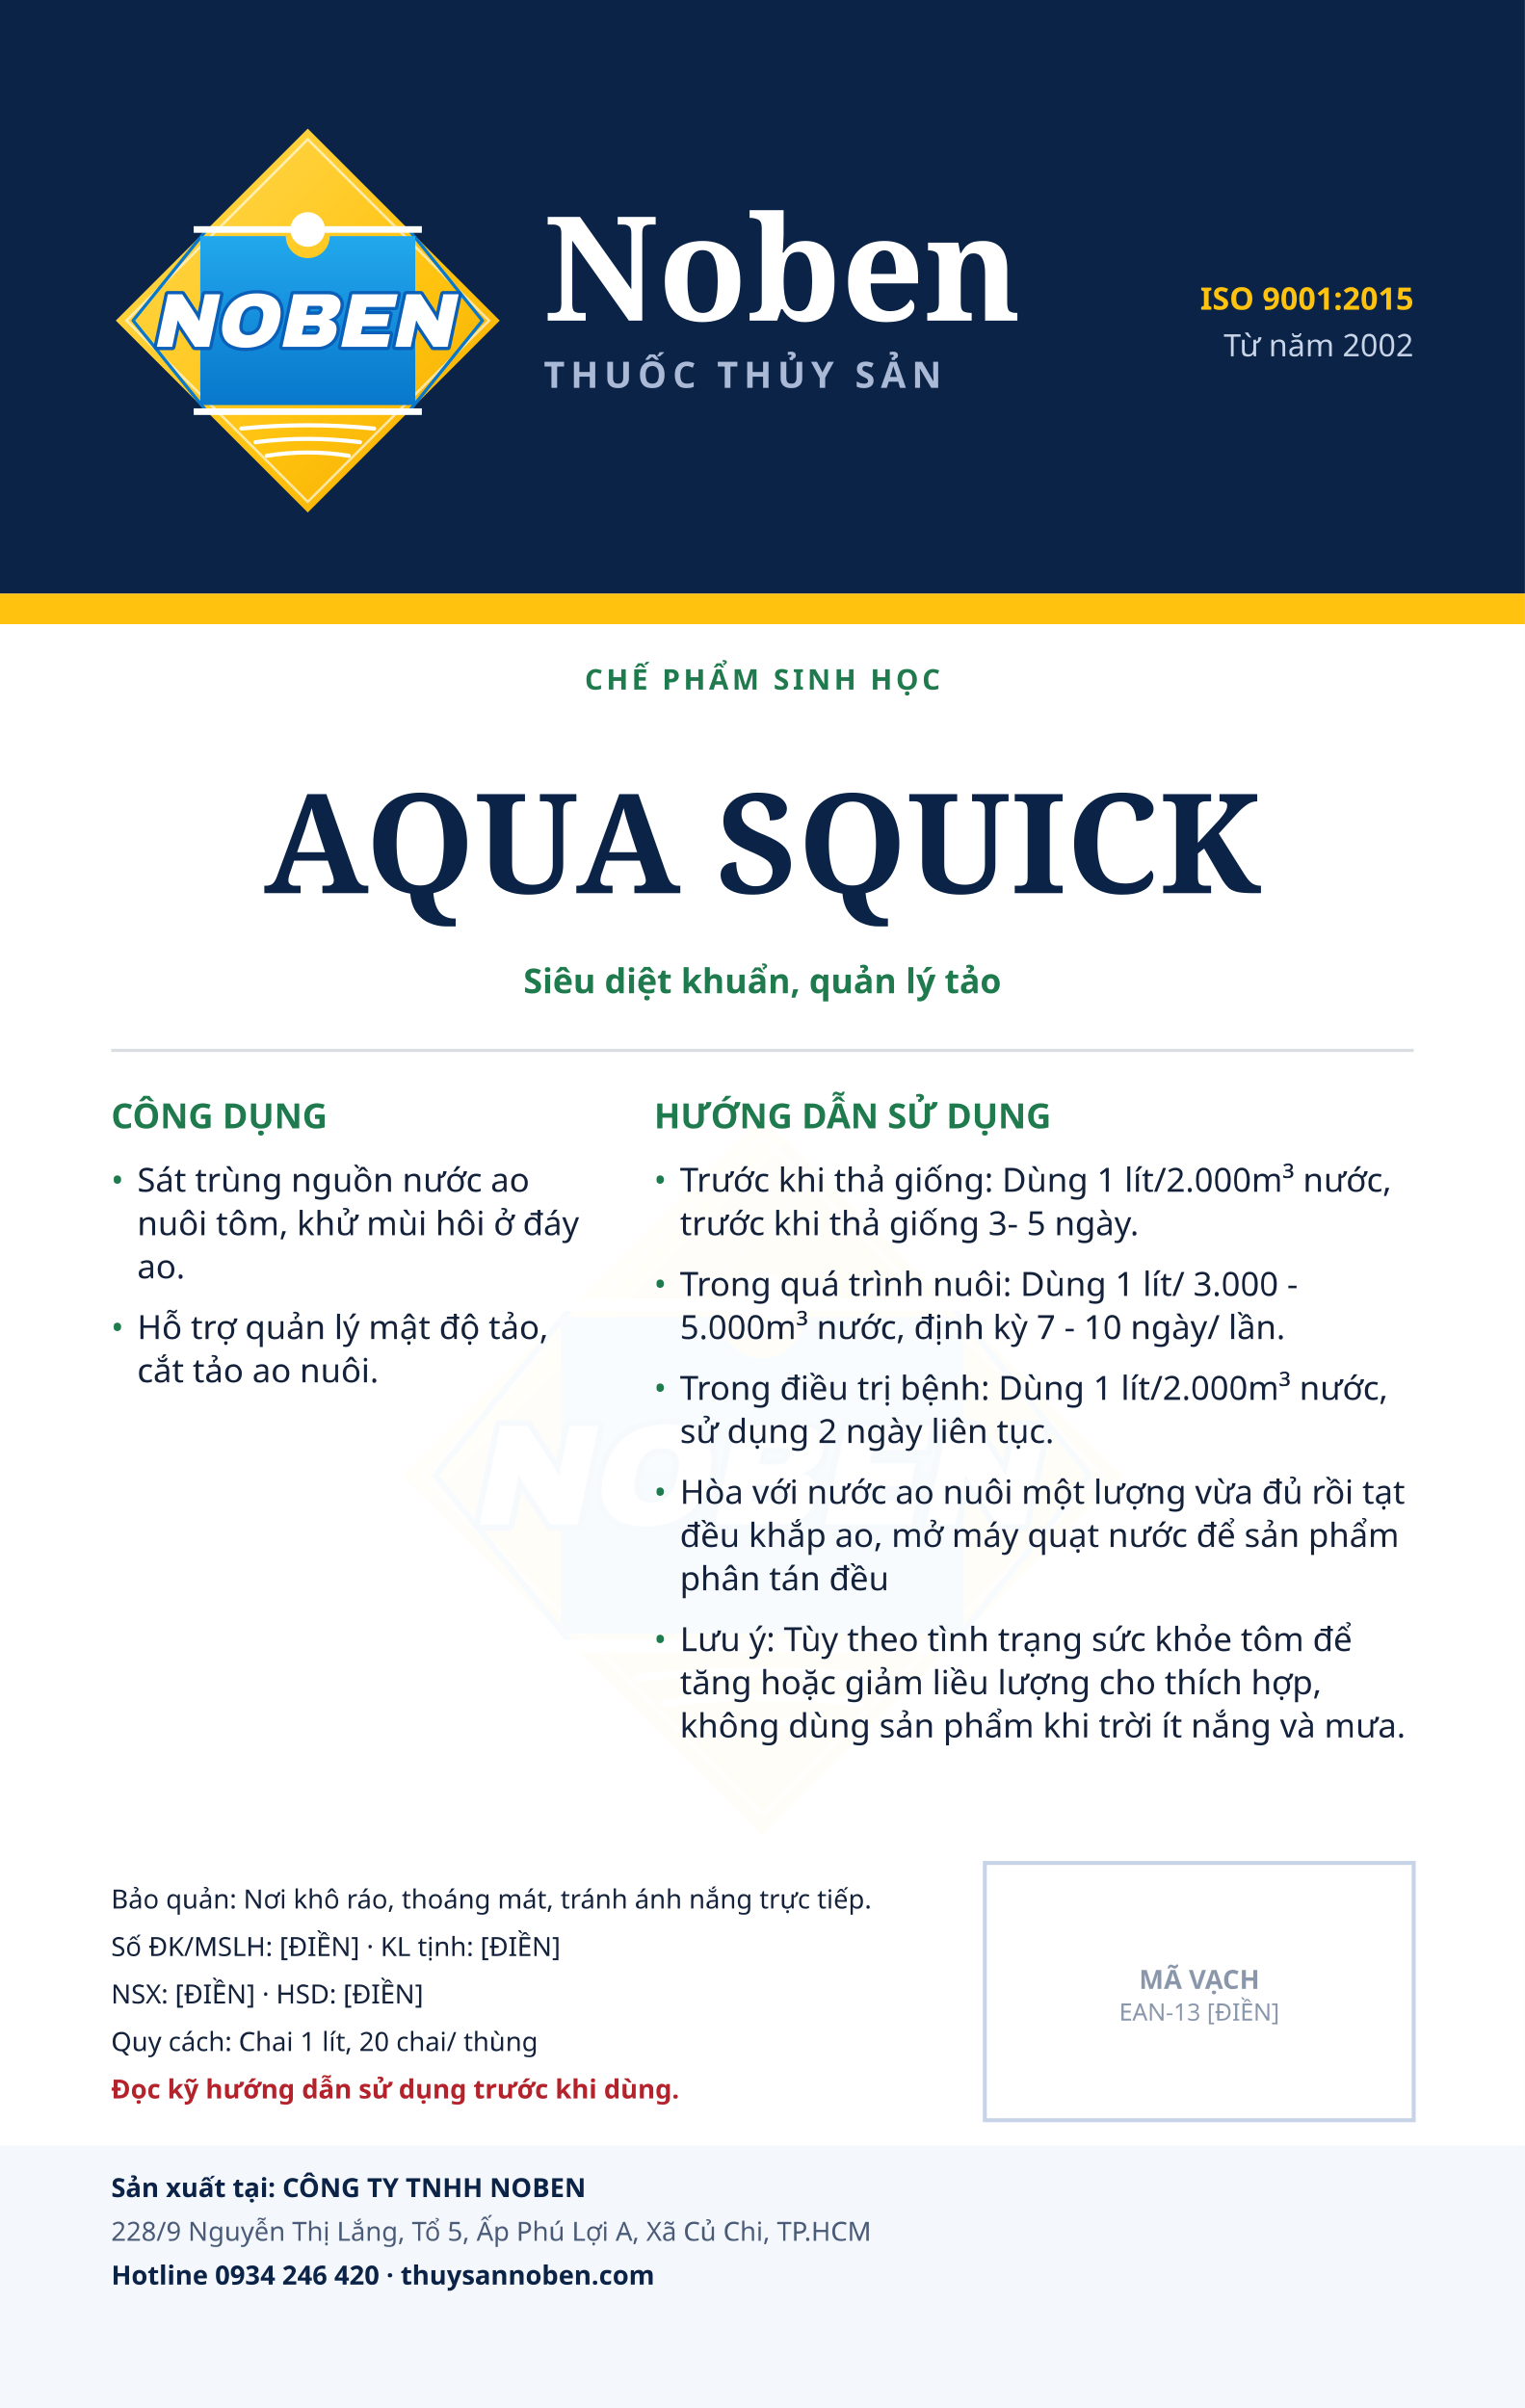
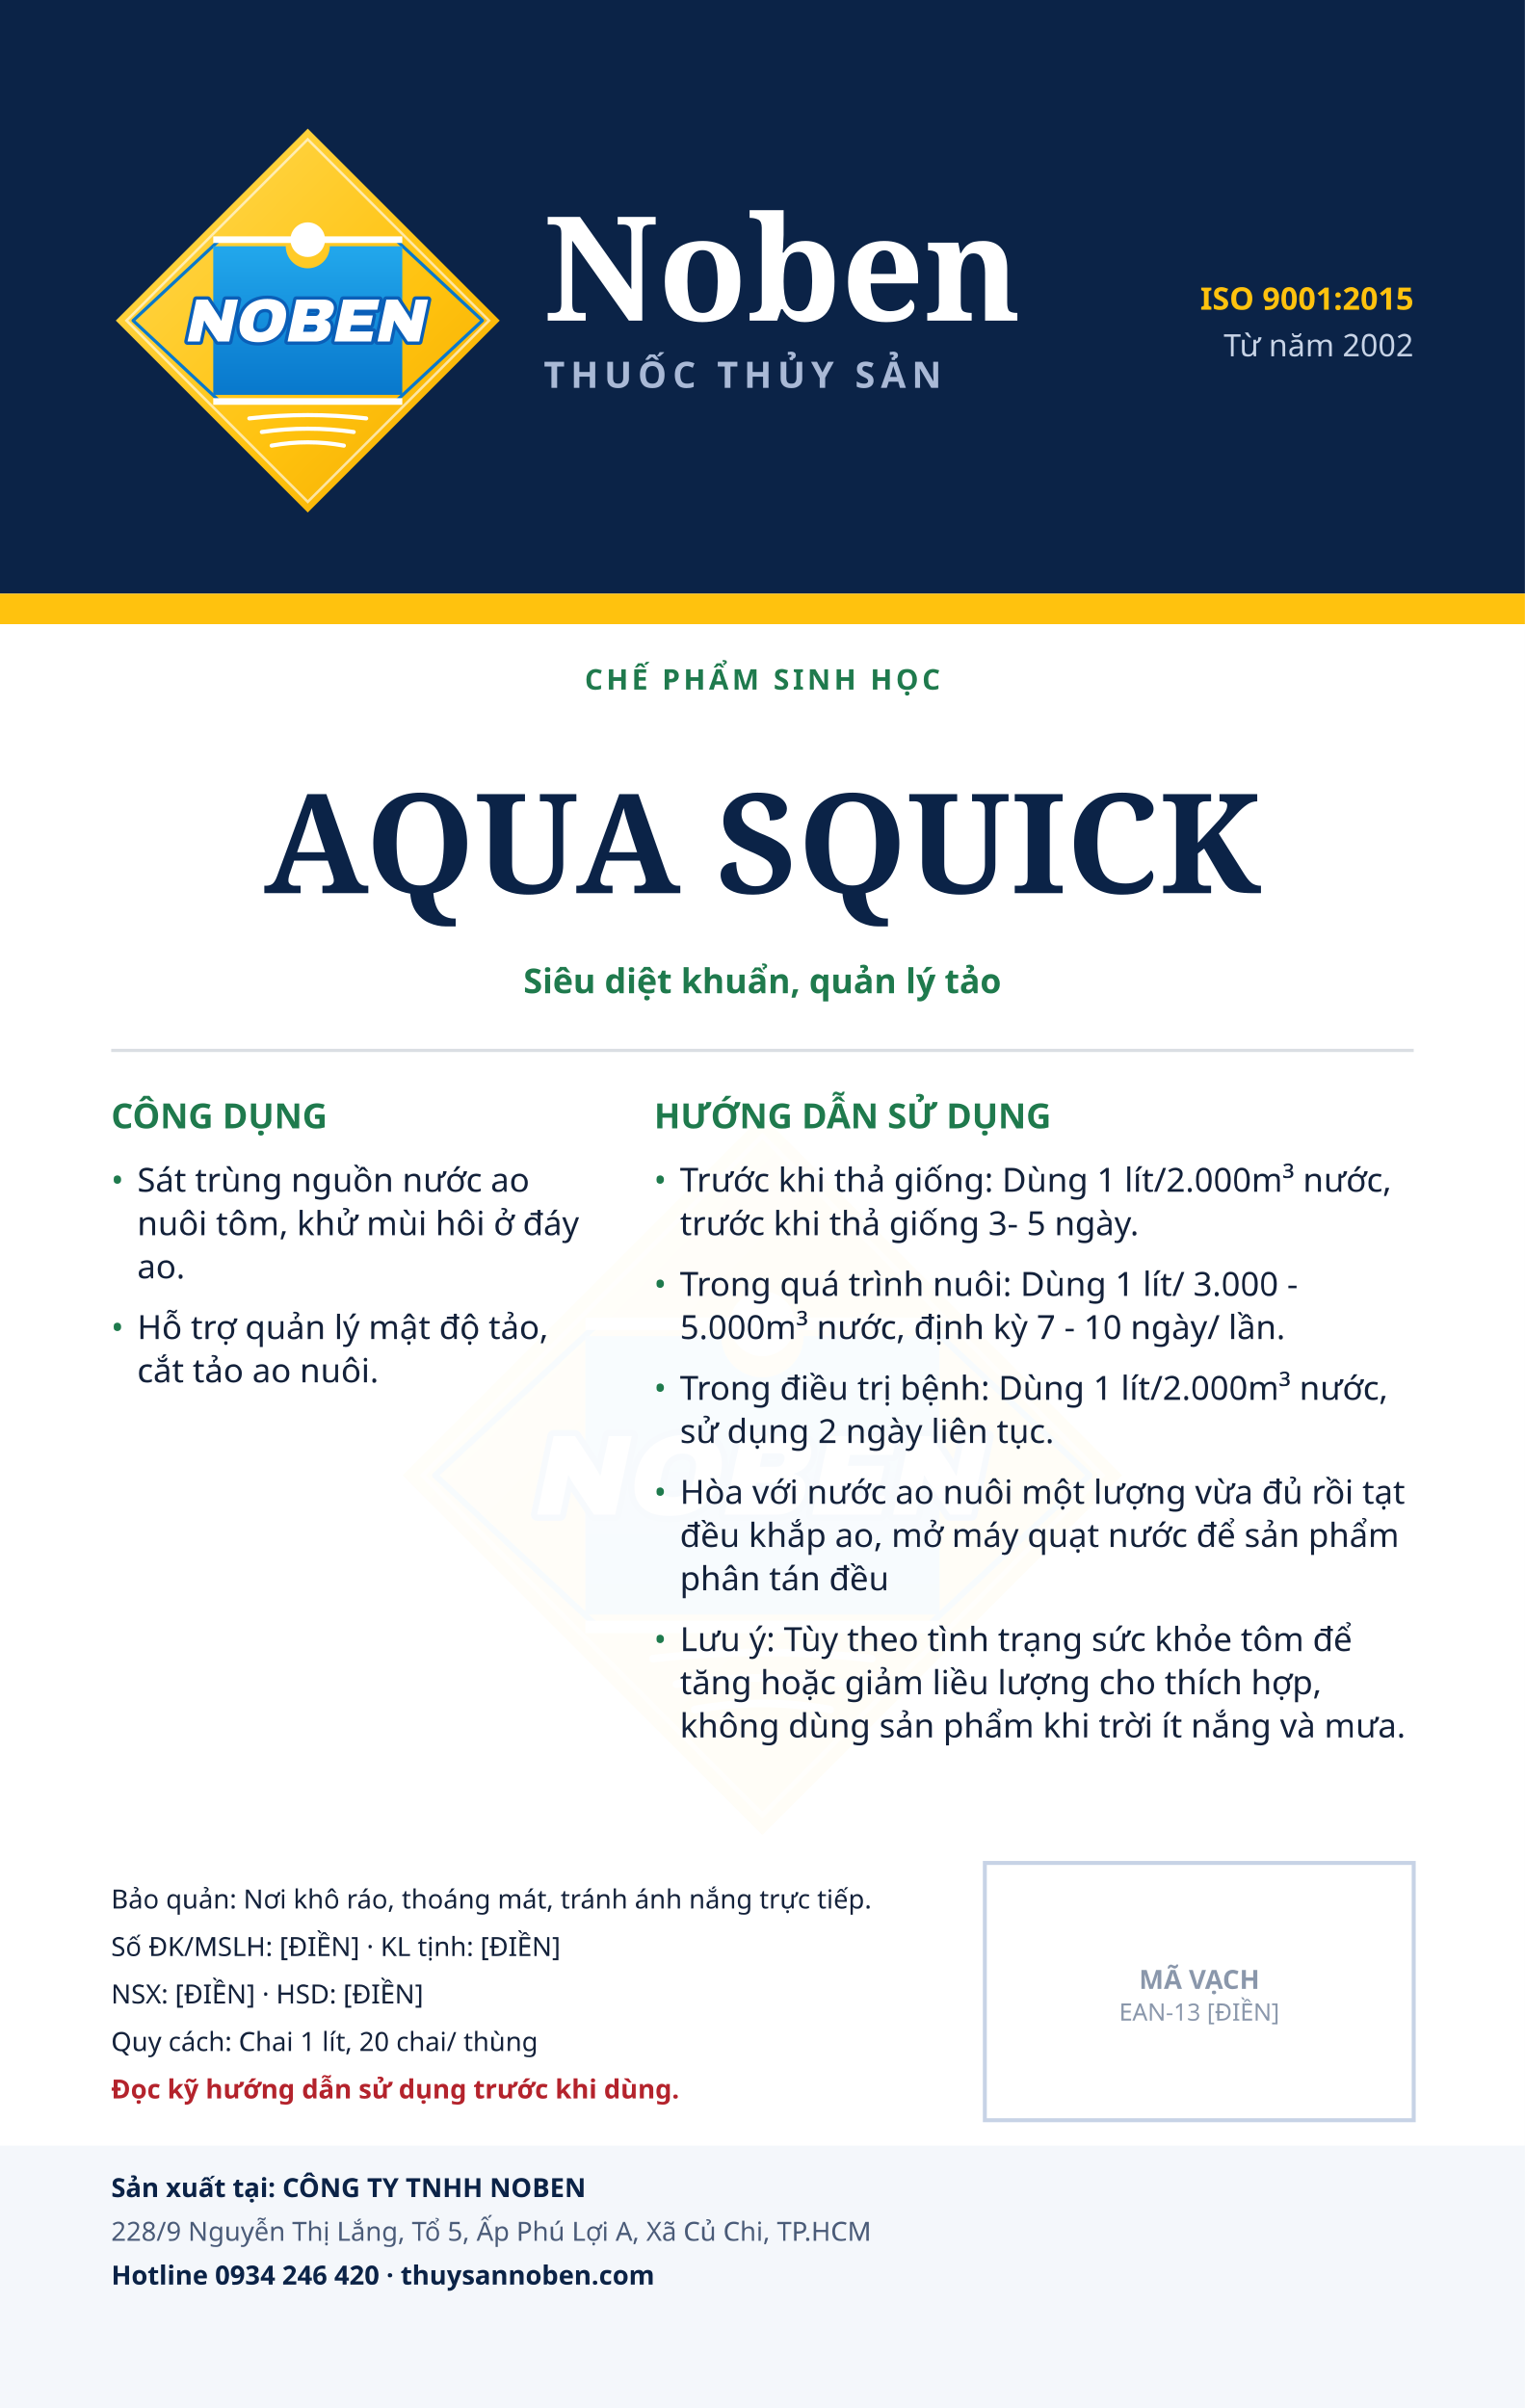
<svg xmlns="http://www.w3.org/2000/svg" xmlns:xlink="http://www.w3.org/1999/xlink" width="96mm" height="151.62mm" viewBox="-3 -3 96 151.62" data-trim="90 145.62" data-tran-le="3" data-an-toan="4">
  <defs>
    <clipPath id="nb-trang-giua">
      <rect x="0" y="36.29" width="90" height="95.81" />
    </clipPath>
  </defs>
  <g id="nen">
    <rect x="-3" y="-3" width="96" height="151.62" fill="#ffffff" />
    <rect x="-3" y="132.1" width="96" height="16.52" fill="#f4f7fb" />
    <g opacity="0.035" clip-path="url(#nb-trang-giua)">
      <use href="#nb-mark-art" xlink:href="#nb-mark-art" transform="translate(21.81 66.71) scale(0.09057)" />
    </g>
  </g>
  <g id="dai-thuong-hieu" data-khung="31.23 0 54.77 34.38">
    <rect x="-3" y="-3" width="96" height="37.38" fill="#0b2347" />
    <rect x="-3" y="34.38" width="96" height="1.92" fill="#ffc20e" />
    <text font-family="'Playfair Display ExtraBold', 'Playfair Display', serif" font-weight="800" font-size="9.14" fill="#ffffff" x="31.23" y="17.19">Noben</text>
    <text font-family="'Be Vietnam Pro SemiBold', 'Be Vietnam Pro', sans-serif" font-weight="600" font-size="2.29" fill="#a9b9d6" letter-spacing="0.37" x="31.23" y="21.42">THUỐC THỦY SẢN</text>
    <text font-family="'Be Vietnam Pro SemiBold', 'Be Vietnam Pro', sans-serif" font-weight="600" font-size="1.96" fill="#ffc20e" text-anchor="end" x="86" y="16.5">ISO 9001:2015</text>
    <text font-family="'Be Vietnam Pro', sans-serif" font-weight="400" font-size="1.96" fill="#c7d3e6" text-anchor="end" x="86" y="19.44">Từ năm 2002</text>
  </g>
  <g id="logo">
    <g transform="translate(4 4.81) scale(0.04834)">
      <g id="nb-mark-art">
        <defs>
          <linearGradient id="nb-g" x1="0" y1="0" x2="1" y2="1">
            <stop offset="0" stop-color="#ffdb57" />
            <stop offset=".618" stop-color="#ffc20e" />
            <stop offset="1" stop-color="#f2a900" />
          </linearGradient>
          <linearGradient id="nb-b" x1="0" y1="0" x2="0" y2="1">
            <stop offset="0" stop-color="#22a8ec" />
            <stop offset=".618" stop-color="#1289d8" />
            <stop offset="1" stop-color="#0878cc" />
          </linearGradient>
        </defs>
        <path d="M256 6 L506 256 L256 506 L6 256 Z" fill="url(#nb-g)" />
        <path d="M256 19.93 L492.07 256 L256 492.07 L19.93 256 Z" fill="none" stroke="#fff" stroke-opacity=".618" stroke-width="3.29" />
-         <path d="M387.36 137.36 L483.46 256 L387.36 374.64 M124.64 137.36 L28.54 256 L124.64 374.64" fill="none" stroke="#0878cc" stroke-width="4.18" stroke-linejoin="round" stroke-linecap="round" />
-         <path d="M107.42 137.36 H404.58 M107.42 374.64 H404.58" stroke="#fff" stroke-width="8.61" />
-         <path d="M116.03 145.97 H227.33 A28.67 28.67 0 0 0 284.67 145.97 H395.97 V366.03 H116.03 Z" fill="url(#nb-b)" />
-         <circle cx="256" cy="137.36" r="22.54" fill="#fff" />
-         <g transform="translate(52.1 290.22) scale(1.08111)">
-           <path d="M6.808 0.0 20.1 -63.296H37.396L52.312 -40.572Q52.947 -39.652 53.96 -37.904Q54.973 -36.156 56.022 -34.362Q57.071 -32.568 57.575 -31.464L58.074 -31.648Q58.523 -34.224 59.054 -36.754Q59.586 -39.284 59.856 -40.572L64.628 -63.296H83.12L69.828 0.0H52.624L35.765 -25.3Q34.587 -27.14 33.802 -28.658Q33.017 -30.176 32.295 -31.556L31.796 -31.372Q31.521 -29.624 31.154 -27.876Q30.787 -26.128 30.613 -25.3L25.3 0.0Z M113.676 1.104Q102.912 1.104 96.049 -2.576Q89.186 -6.256 86.674 -13.57Q84.162 -20.884 86.422 -31.648Q88.702 -42.504 94.276 -49.772Q99.85 -57.04 108.259 -60.72Q116.668 -64.4 127.432 -64.4Q138.288 -64.4 145.151 -60.72Q152.014 -57.04 154.536 -49.772Q157.058 -42.504 154.778 -31.648Q152.518 -20.884 146.934 -13.57Q141.35 -6.256 132.941 -2.576Q124.532 1.104 113.676 1.104ZM116.864 -14.076Q120.176 -14.076 122.928 -15.134Q125.68 -16.192 127.788 -18.124Q129.896 -20.056 131.294 -22.77Q132.692 -25.484 133.368 -28.704L134.604 -34.592Q135.281 -37.812 135.022 -40.526Q134.764 -43.24 133.468 -45.172Q132.172 -47.104 129.864 -48.162Q127.556 -49.22 124.244 -49.22Q120.932 -49.22 118.18 -48.162Q115.428 -47.104 113.366 -45.172Q111.304 -43.24 109.906 -40.526Q108.509 -37.812 107.832 -34.592L106.596 -28.704Q105.92 -25.484 106.178 -22.77Q106.436 -20.056 107.686 -18.124Q108.936 -16.192 111.244 -15.134Q113.552 -14.076 116.864 -14.076Z M158.08 0.0 171.372 -63.296H213.508Q218.292 -63.296 221.833 -61.318Q225.373 -59.34 227.031 -55.844Q228.689 -52.348 227.723 -47.748Q226.757 -43.148 224.667 -40.204Q222.577 -37.26 219.827 -35.558Q217.078 -33.856 214.052 -33.028L213.975 -32.66Q217.132 -31.924 219.469 -30.13Q221.807 -28.336 222.786 -25.116Q223.766 -21.896 222.704 -16.836Q221.641 -11.776 218.365 -8.004Q215.089 -4.232 210.504 -2.116Q205.92 0.0 200.768 0.0ZM181.503 -14.72H196.959Q199.075 -14.72 200.672 -16.192Q202.269 -17.664 202.888 -20.608Q203.177 -21.988 202.821 -23.138Q202.464 -24.288 201.542 -24.932Q200.619 -25.576 199.239 -25.576H183.783ZM186.526 -38.64H200.51Q201.982 -38.64 203.139 -39.33Q204.296 -40.02 205.165 -41.308Q206.033 -42.596 206.439 -44.528Q206.864 -46.552 205.783 -47.978Q204.703 -49.404 202.771 -49.404H188.787Z M228.932 0.0 242.224 -63.296H296.964L293.776 -48.116H259.368L257.533 -39.376H286.973L283.92 -24.84H254.48L252.452 -15.18H287.504L284.316 0.0Z M294.08 0.0 307.372 -63.296H324.668L339.584 -40.572Q340.219 -39.652 341.232 -37.904Q342.245 -36.156 343.294 -34.362Q344.343 -32.568 344.847 -31.464L345.346 -31.648Q345.795 -34.224 346.326 -36.754Q346.858 -39.284 347.128 -40.572L351.9 -63.296H370.392L357.1 0.0H339.896L323.037 -25.3Q321.859 -27.14 321.074 -28.658Q320.289 -30.176 319.567 -31.556L319.068 -31.372Q318.793 -29.624 318.426 -27.876Q318.059 -26.128 317.885 -25.3L312.572 0.0Z" fill="none" stroke="#0a5fb8" stroke-width="7.96" stroke-linejoin="round" />
+         <path d="M370.48 150.62 L483.46 256 L370.48 361.38 M141.52 150.62 L28.54 256 L141.52 361.38" fill="none" stroke="#0878cc" stroke-width="4.18" stroke-linejoin="round" stroke-linecap="round" />
+         <path d="M132.91 150.62 H379.09 M132.91 361.38 H379.09" stroke="#fff" stroke-width="8.61" />
+         <path d="M132.91 159.23 H227.33 A28.67 28.67 0 0 0 284.67 159.23 H379.09 V352.77 H132.91 Z" fill="url(#nb-b)" />
+         <circle cx="256" cy="150.62" r="22.54" fill="#fff" />
+         <g transform="translate(93.56 283.26) scale(0.8613)">
+           <path d="M6.808 0.0 20.1 -63.296H37.396L52.312 -40.572Q52.947 -39.652 53.96 -37.904Q54.973 -36.156 56.022 -34.362Q57.071 -32.568 57.575 -31.464L58.074 -31.648Q58.523 -34.224 59.054 -36.754Q59.586 -39.284 59.856 -40.572L64.628 -63.296H83.12L69.828 0.0H52.624L35.765 -25.3Q34.587 -27.14 33.802 -28.658Q33.017 -30.176 32.295 -31.556L31.796 -31.372Q31.521 -29.624 31.154 -27.876Q30.787 -26.128 30.613 -25.3L25.3 0.0Z M113.676 1.104Q102.912 1.104 96.049 -2.576Q89.186 -6.256 86.674 -13.57Q84.162 -20.884 86.422 -31.648Q88.702 -42.504 94.276 -49.772Q99.85 -57.04 108.259 -60.72Q116.668 -64.4 127.432 -64.4Q138.288 -64.4 145.151 -60.72Q152.014 -57.04 154.536 -49.772Q157.058 -42.504 154.778 -31.648Q152.518 -20.884 146.934 -13.57Q141.35 -6.256 132.941 -2.576Q124.532 1.104 113.676 1.104ZM116.864 -14.076Q120.176 -14.076 122.928 -15.134Q125.68 -16.192 127.788 -18.124Q129.896 -20.056 131.294 -22.77Q132.692 -25.484 133.368 -28.704L134.604 -34.592Q135.281 -37.812 135.022 -40.526Q134.764 -43.24 133.468 -45.172Q132.172 -47.104 129.864 -48.162Q127.556 -49.22 124.244 -49.22Q120.932 -49.22 118.18 -48.162Q115.428 -47.104 113.366 -45.172Q111.304 -43.24 109.906 -40.526Q108.509 -37.812 107.832 -34.592L106.596 -28.704Q105.92 -25.484 106.178 -22.77Q106.436 -20.056 107.686 -18.124Q108.936 -16.192 111.244 -15.134Q113.552 -14.076 116.864 -14.076Z M158.08 0.0 171.372 -63.296H213.508Q218.292 -63.296 221.833 -61.318Q225.373 -59.34 227.031 -55.844Q228.689 -52.348 227.723 -47.748Q226.757 -43.148 224.667 -40.204Q222.577 -37.26 219.827 -35.558Q217.078 -33.856 214.052 -33.028L213.975 -32.66Q217.132 -31.924 219.469 -30.13Q221.807 -28.336 222.786 -25.116Q223.766 -21.896 222.704 -16.836Q221.641 -11.776 218.365 -8.004Q215.089 -4.232 210.504 -2.116Q205.92 0.0 200.768 0.0ZM181.503 -14.72H196.959Q199.075 -14.72 200.672 -16.192Q202.269 -17.664 202.888 -20.608Q203.177 -21.988 202.821 -23.138Q202.464 -24.288 201.542 -24.932Q200.619 -25.576 199.239 -25.576H183.783ZM186.526 -38.64H200.51Q201.982 -38.64 203.139 -39.33Q204.296 -40.02 205.165 -41.308Q206.033 -42.596 206.439 -44.528Q206.864 -46.552 205.783 -47.978Q204.703 -49.404 202.771 -49.404H188.787Z M228.932 0.0 242.224 -63.296H296.964L293.776 -48.116H259.368L257.533 -39.376H286.973L283.92 -24.84H254.48L252.452 -15.18H287.504L284.316 0.0Z M294.08 0.0 307.372 -63.296H324.668L339.584 -40.572Q340.219 -39.652 341.232 -37.904Q342.245 -36.156 343.294 -34.362Q344.343 -32.568 344.847 -31.464L345.346 -31.648Q345.795 -34.224 346.326 -36.754Q346.858 -39.284 347.128 -40.572L351.9 -63.296H370.392L357.1 0.0H339.896L323.037 -25.3Q321.859 -27.14 321.074 -28.658Q320.289 -30.176 319.567 -31.556L319.068 -31.372Q318.793 -29.624 318.426 -27.876Q318.059 -26.128 317.885 -25.3L312.572 0.0Z" fill="none" stroke="#0a5fb8" stroke-width="10" stroke-linejoin="round" />
          <path d="M6.808 0.0 20.1 -63.296H37.396L52.312 -40.572Q52.947 -39.652 53.96 -37.904Q54.973 -36.156 56.022 -34.362Q57.071 -32.568 57.575 -31.464L58.074 -31.648Q58.523 -34.224 59.054 -36.754Q59.586 -39.284 59.856 -40.572L64.628 -63.296H83.12L69.828 0.0H52.624L35.765 -25.3Q34.587 -27.14 33.802 -28.658Q33.017 -30.176 32.295 -31.556L31.796 -31.372Q31.521 -29.624 31.154 -27.876Q30.787 -26.128 30.613 -25.3L25.3 0.0Z M113.676 1.104Q102.912 1.104 96.049 -2.576Q89.186 -6.256 86.674 -13.57Q84.162 -20.884 86.422 -31.648Q88.702 -42.504 94.276 -49.772Q99.85 -57.04 108.259 -60.72Q116.668 -64.4 127.432 -64.4Q138.288 -64.4 145.151 -60.72Q152.014 -57.04 154.536 -49.772Q157.058 -42.504 154.778 -31.648Q152.518 -20.884 146.934 -13.57Q141.35 -6.256 132.941 -2.576Q124.532 1.104 113.676 1.104ZM116.864 -14.076Q120.176 -14.076 122.928 -15.134Q125.68 -16.192 127.788 -18.124Q129.896 -20.056 131.294 -22.77Q132.692 -25.484 133.368 -28.704L134.604 -34.592Q135.281 -37.812 135.022 -40.526Q134.764 -43.24 133.468 -45.172Q132.172 -47.104 129.864 -48.162Q127.556 -49.22 124.244 -49.22Q120.932 -49.22 118.18 -48.162Q115.428 -47.104 113.366 -45.172Q111.304 -43.24 109.906 -40.526Q108.509 -37.812 107.832 -34.592L106.596 -28.704Q105.92 -25.484 106.178 -22.77Q106.436 -20.056 107.686 -18.124Q108.936 -16.192 111.244 -15.134Q113.552 -14.076 116.864 -14.076Z M158.08 0.0 171.372 -63.296H213.508Q218.292 -63.296 221.833 -61.318Q225.373 -59.34 227.031 -55.844Q228.689 -52.348 227.723 -47.748Q226.757 -43.148 224.667 -40.204Q222.577 -37.26 219.827 -35.558Q217.078 -33.856 214.052 -33.028L213.975 -32.66Q217.132 -31.924 219.469 -30.13Q221.807 -28.336 222.786 -25.116Q223.766 -21.896 222.704 -16.836Q221.641 -11.776 218.365 -8.004Q215.089 -4.232 210.504 -2.116Q205.92 0.0 200.768 0.0ZM181.503 -14.72H196.959Q199.075 -14.72 200.672 -16.192Q202.269 -17.664 202.888 -20.608Q203.177 -21.988 202.821 -23.138Q202.464 -24.288 201.542 -24.932Q200.619 -25.576 199.239 -25.576H183.783ZM186.526 -38.64H200.51Q201.982 -38.64 203.139 -39.33Q204.296 -40.02 205.165 -41.308Q206.033 -42.596 206.439 -44.528Q206.864 -46.552 205.783 -47.978Q204.703 -49.404 202.771 -49.404H188.787Z M228.932 0.0 242.224 -63.296H296.964L293.776 -48.116H259.368L257.533 -39.376H286.973L283.92 -24.84H254.48L252.452 -15.18H287.504L284.316 0.0Z M294.08 0.0 307.372 -63.296H324.668L339.584 -40.572Q340.219 -39.652 341.232 -37.904Q342.245 -36.156 343.294 -34.362Q344.343 -32.568 344.847 -31.464L345.346 -31.648Q345.795 -34.224 346.326 -36.754Q346.858 -39.284 347.128 -40.572L351.9 -63.296H370.392L357.1 0.0H339.896L323.037 -25.3Q321.859 -27.14 321.074 -28.658Q320.289 -30.176 319.567 -31.556L319.068 -31.372Q318.793 -29.624 318.426 -27.876Q318.059 -26.128 317.885 -25.3L312.572 0.0Z" fill="#fff" />
        </g>
-         <path d="M169.5 396.67 Q256 388.06 342.5 396.67 M188 414.39 Q256 405.78 324 414.39 M202.54 432.12 Q256 423.5 309.46 432.12" fill="none" stroke="#fff" stroke-width="5.32" stroke-linecap="round" />
+         <path d="M179.92 383.41 Q256 374.8 332.08 383.41 M196.19 401.13 Q256 392.52 315.81 401.13 M208.98 418.85 Q256 410.24 303.02 418.85" fill="none" stroke="#fff" stroke-width="5.32" stroke-linecap="round" />
      </g>
    </g>
  </g>
  <g id="ten-san-pham" data-khung="4 36.29 82 29.2">
    <text font-family="'Be Vietnam Pro SemiBold', 'Be Vietnam Pro', sans-serif" font-weight="600" font-size="1.8" fill="#1f7a4d" text-anchor="middle" letter-spacing="0.22">
      <tspan x="45" y="40.42">CHẾ PHẨM SINH HỌC</tspan>
    </text>
    <text font-family="'Playfair Display ExtraBold', 'Playfair Display', serif" font-weight="800" font-size="8.74" fill="#0b2347" text-anchor="middle">
      <tspan x="45" y="53.24">AQUA SQUICK</tspan>
    </text>
    <text font-family="'Be Vietnam Pro SemiBold', 'Be Vietnam Pro', sans-serif" font-weight="600" font-size="2.16" fill="#1f7a4d" text-anchor="middle">
      <tspan x="45" y="59.54">Siêu diệt khuẩn, quản lý tảo</tspan>
    </text>
  </g>
  <g id="cong-dung" data-khung="4 65.49 29.56 19.12">
    <line x1="4" y1="63.14" x2="86" y2="63.14" stroke="#0b2347" stroke-opacity="0.15" stroke-width="0.2" />
    <text font-family="'Be Vietnam Pro SemiBold', 'Be Vietnam Pro', sans-serif" font-weight="600" font-size="2.18" fill="#1f7a4d">
      <tspan x="4" y="68.05">CÔNG DỤNG</tspan>
    </text>
    <text font-family="'Be Vietnam Pro', sans-serif" font-weight="400" font-size="2.1" fill="#1f7a4d" x="4" y="72.04">•</text>
    <text font-family="'Be Vietnam Pro', sans-serif" font-weight="400" font-size="2.1" fill="#13213a">
      <tspan x="5.64" y="72.04">Sát trùng nguồn nước ao</tspan>
      <tspan x="5.64" y="74.77">nuôi tôm, khử mùi hôi ở đáy</tspan>
      <tspan x="5.64" y="77.49">ao.</tspan>
    </text>
    <text font-family="'Be Vietnam Pro', sans-serif" font-weight="400" font-size="2.1" fill="#1f7a4d" x="4" y="81.31">•</text>
    <text font-family="'Be Vietnam Pro', sans-serif" font-weight="400" font-size="2.1" fill="#13213a">
      <tspan x="5.64" y="81.31">Hỗ trợ quản lý mật độ tảo,</tspan>
      <tspan x="5.64" y="84.04">cắt tảo ao nuôi.</tspan>
    </text>
  </g>
  <g id="huong-dan" data-khung="38.17 65.49 47.83 41.48">
    <text font-family="'Be Vietnam Pro SemiBold', 'Be Vietnam Pro', sans-serif" font-weight="600" font-size="2.18" fill="#1f7a4d">
      <tspan x="38.17" y="68.05">HƯỚNG DẪN SỬ DỤNG</tspan>
    </text>
    <text font-family="'Be Vietnam Pro', sans-serif" font-weight="400" font-size="2.1" fill="#1f7a4d" x="38.17" y="72.04">•</text>
    <text font-family="'Be Vietnam Pro', sans-serif" font-weight="400" font-size="2.1" fill="#13213a">
      <tspan x="39.81" y="72.04">Trước khi thả giống: Dùng 1 lít/2.000m³ nước,</tspan>
      <tspan x="39.81" y="74.77">trước khi thả giống 3- 5 ngày.</tspan>
    </text>
    <text font-family="'Be Vietnam Pro', sans-serif" font-weight="400" font-size="2.1" fill="#1f7a4d" x="38.17" y="78.59">•</text>
    <text font-family="'Be Vietnam Pro', sans-serif" font-weight="400" font-size="2.1" fill="#13213a">
      <tspan x="39.81" y="78.59">Trong quá trình nuôi: Dùng 1 lít/ 3.000 -</tspan>
      <tspan x="39.81" y="81.31">5.000m³ nước, định kỳ 7 - 10 ngày/ lần.</tspan>
    </text>
    <text font-family="'Be Vietnam Pro', sans-serif" font-weight="400" font-size="2.1" fill="#1f7a4d" x="38.17" y="85.14">•</text>
    <text font-family="'Be Vietnam Pro', sans-serif" font-weight="400" font-size="2.1" fill="#13213a">
      <tspan x="39.81" y="85.14">Trong điều trị bệnh: Dùng 1 lít/2.000m³ nước,</tspan>
      <tspan x="39.81" y="87.86">sử dụng 2 ngày liên tục.</tspan>
    </text>
    <text font-family="'Be Vietnam Pro', sans-serif" font-weight="400" font-size="2.1" fill="#1f7a4d" x="38.17" y="91.69">•</text>
    <text font-family="'Be Vietnam Pro', sans-serif" font-weight="400" font-size="2.1" fill="#13213a">
      <tspan x="39.81" y="91.69">Hòa với nước ao nuôi một lượng vừa đủ rồi tạt</tspan>
      <tspan x="39.81" y="94.41">đều khắp ao, mở máy quạt nước để sản phẩm</tspan>
      <tspan x="39.81" y="97.13">phân tán đều</tspan>
    </text>
    <text font-family="'Be Vietnam Pro', sans-serif" font-weight="400" font-size="2.1" fill="#1f7a4d" x="38.17" y="100.96">•</text>
    <text font-family="'Be Vietnam Pro', sans-serif" font-weight="400" font-size="2.1" fill="#13213a">
      <tspan x="39.81" y="100.96">Lưu ý: Tùy theo tình trạng sức khỏe tôm để</tspan>
      <tspan x="39.81" y="103.68">tăng hoặc giảm liều lượng cho thích hợp,</tspan>
      <tspan x="39.81" y="106.4">không dùng sản phẩm khi trời ít nắng và mưa.</tspan>
    </text>
  </g>
  <g id="thanh-phan">
</g>
  <g id="phap-ly" data-khung="4 114.3 82 27.32">
    <text font-family="'Be Vietnam Pro', sans-serif" font-weight="400" font-size="1.66" fill="#13213a">
      <tspan x="4" y="117.17">Bảo quản: Nơi khô ráo, thoáng mát, tránh ánh nắng trực tiếp.</tspan>
    </text>
    <text font-family="'Be Vietnam Pro', sans-serif" font-weight="400" font-size="1.66" fill="#13213a">
      <tspan x="4" y="120.16">Số ĐK/MSLH: [ĐIỀN] · KL tịnh: [ĐIỀN]</tspan>
    </text>
    <text font-family="'Be Vietnam Pro', sans-serif" font-weight="400" font-size="1.66" fill="#13213a">
      <tspan x="4" y="123.15">NSX: [ĐIỀN] · HSD: [ĐIỀN]</tspan>
    </text>
    <text font-family="'Be Vietnam Pro', sans-serif" font-weight="400" font-size="1.66" fill="#13213a">
      <tspan x="4" y="126.14">Quy cách: Chai 1 lít, 20 chai/ thùng</tspan>
    </text>
    <text font-family="'Be Vietnam Pro SemiBold', 'Be Vietnam Pro', sans-serif" font-weight="600" font-size="1.66" fill="#b4232c">
      <tspan x="4" y="129.13">Đọc kỹ hướng dẫn sử dụng trước khi dùng.</tspan>
    </text>
    <text font-family="'Be Vietnam Pro SemiBold', 'Be Vietnam Pro', sans-serif" font-weight="600" font-size="1.66" fill="#0b2347">
      <tspan x="4" y="135.34">Sản xuất tại: CÔNG TY TNHH NOBEN</tspan>
    </text>
    <text font-family="'Be Vietnam Pro', sans-serif" font-weight="400" font-size="1.66" fill="#4a5b78">
      <tspan x="4" y="138.09">228/9 Nguyễn Thị Lắng, Tổ 5, Ấp Phú Lợi A, Xã Củ Chi, TP.HCM</tspan>
    </text>
    <text font-family="'Be Vietnam Pro SemiBold', 'Be Vietnam Pro', sans-serif" font-weight="600" font-size="1.66" fill="#0b2347">
      <tspan x="4" y="140.85">Hotline 0934 246 420 · thuysannoben.com</tspan>
    </text>
  </g>
  <g id="ma-vach" data-khung="59 114.3 27 16.2">
    <rect x="59" y="114.3" width="27" height="16.2" fill="#ffffff" stroke="#c7d3e6" stroke-width="0.25" />
    <text font-family="'Be Vietnam Pro SemiBold', 'Be Vietnam Pro', sans-serif" font-weight="600" font-size="1.66" fill="#8a97ab" text-anchor="middle" x="72.5" y="122.23">MÃ VẠCH</text>
    <text font-family="'Be Vietnam Pro', sans-serif" font-weight="400" font-size="1.5" fill="#8a97ab" text-anchor="middle" x="72.5" y="124.23">EAN-13 [ĐIỀN]</text>
  </g>
  <g id="vung-an-toan" display="none">
    <rect x="-3" y="-3" width="96" height="151.62" fill="none" stroke="#e6007e" stroke-width="0.2" />
    <rect x="0" y="0" width="90" height="145.62" fill="none" stroke="#00a0e9" stroke-width="0.25" />
    <rect x="4" y="4" width="82" height="137.62" fill="none" stroke="#2fb34a" stroke-width="0.2" stroke-dasharray="1 1" />
    <line x1="0" y1="90" x2="90" y2="90" stroke="#ffc20e" stroke-width="0.2" stroke-dasharray="2 1" />
  </g>
</svg>
